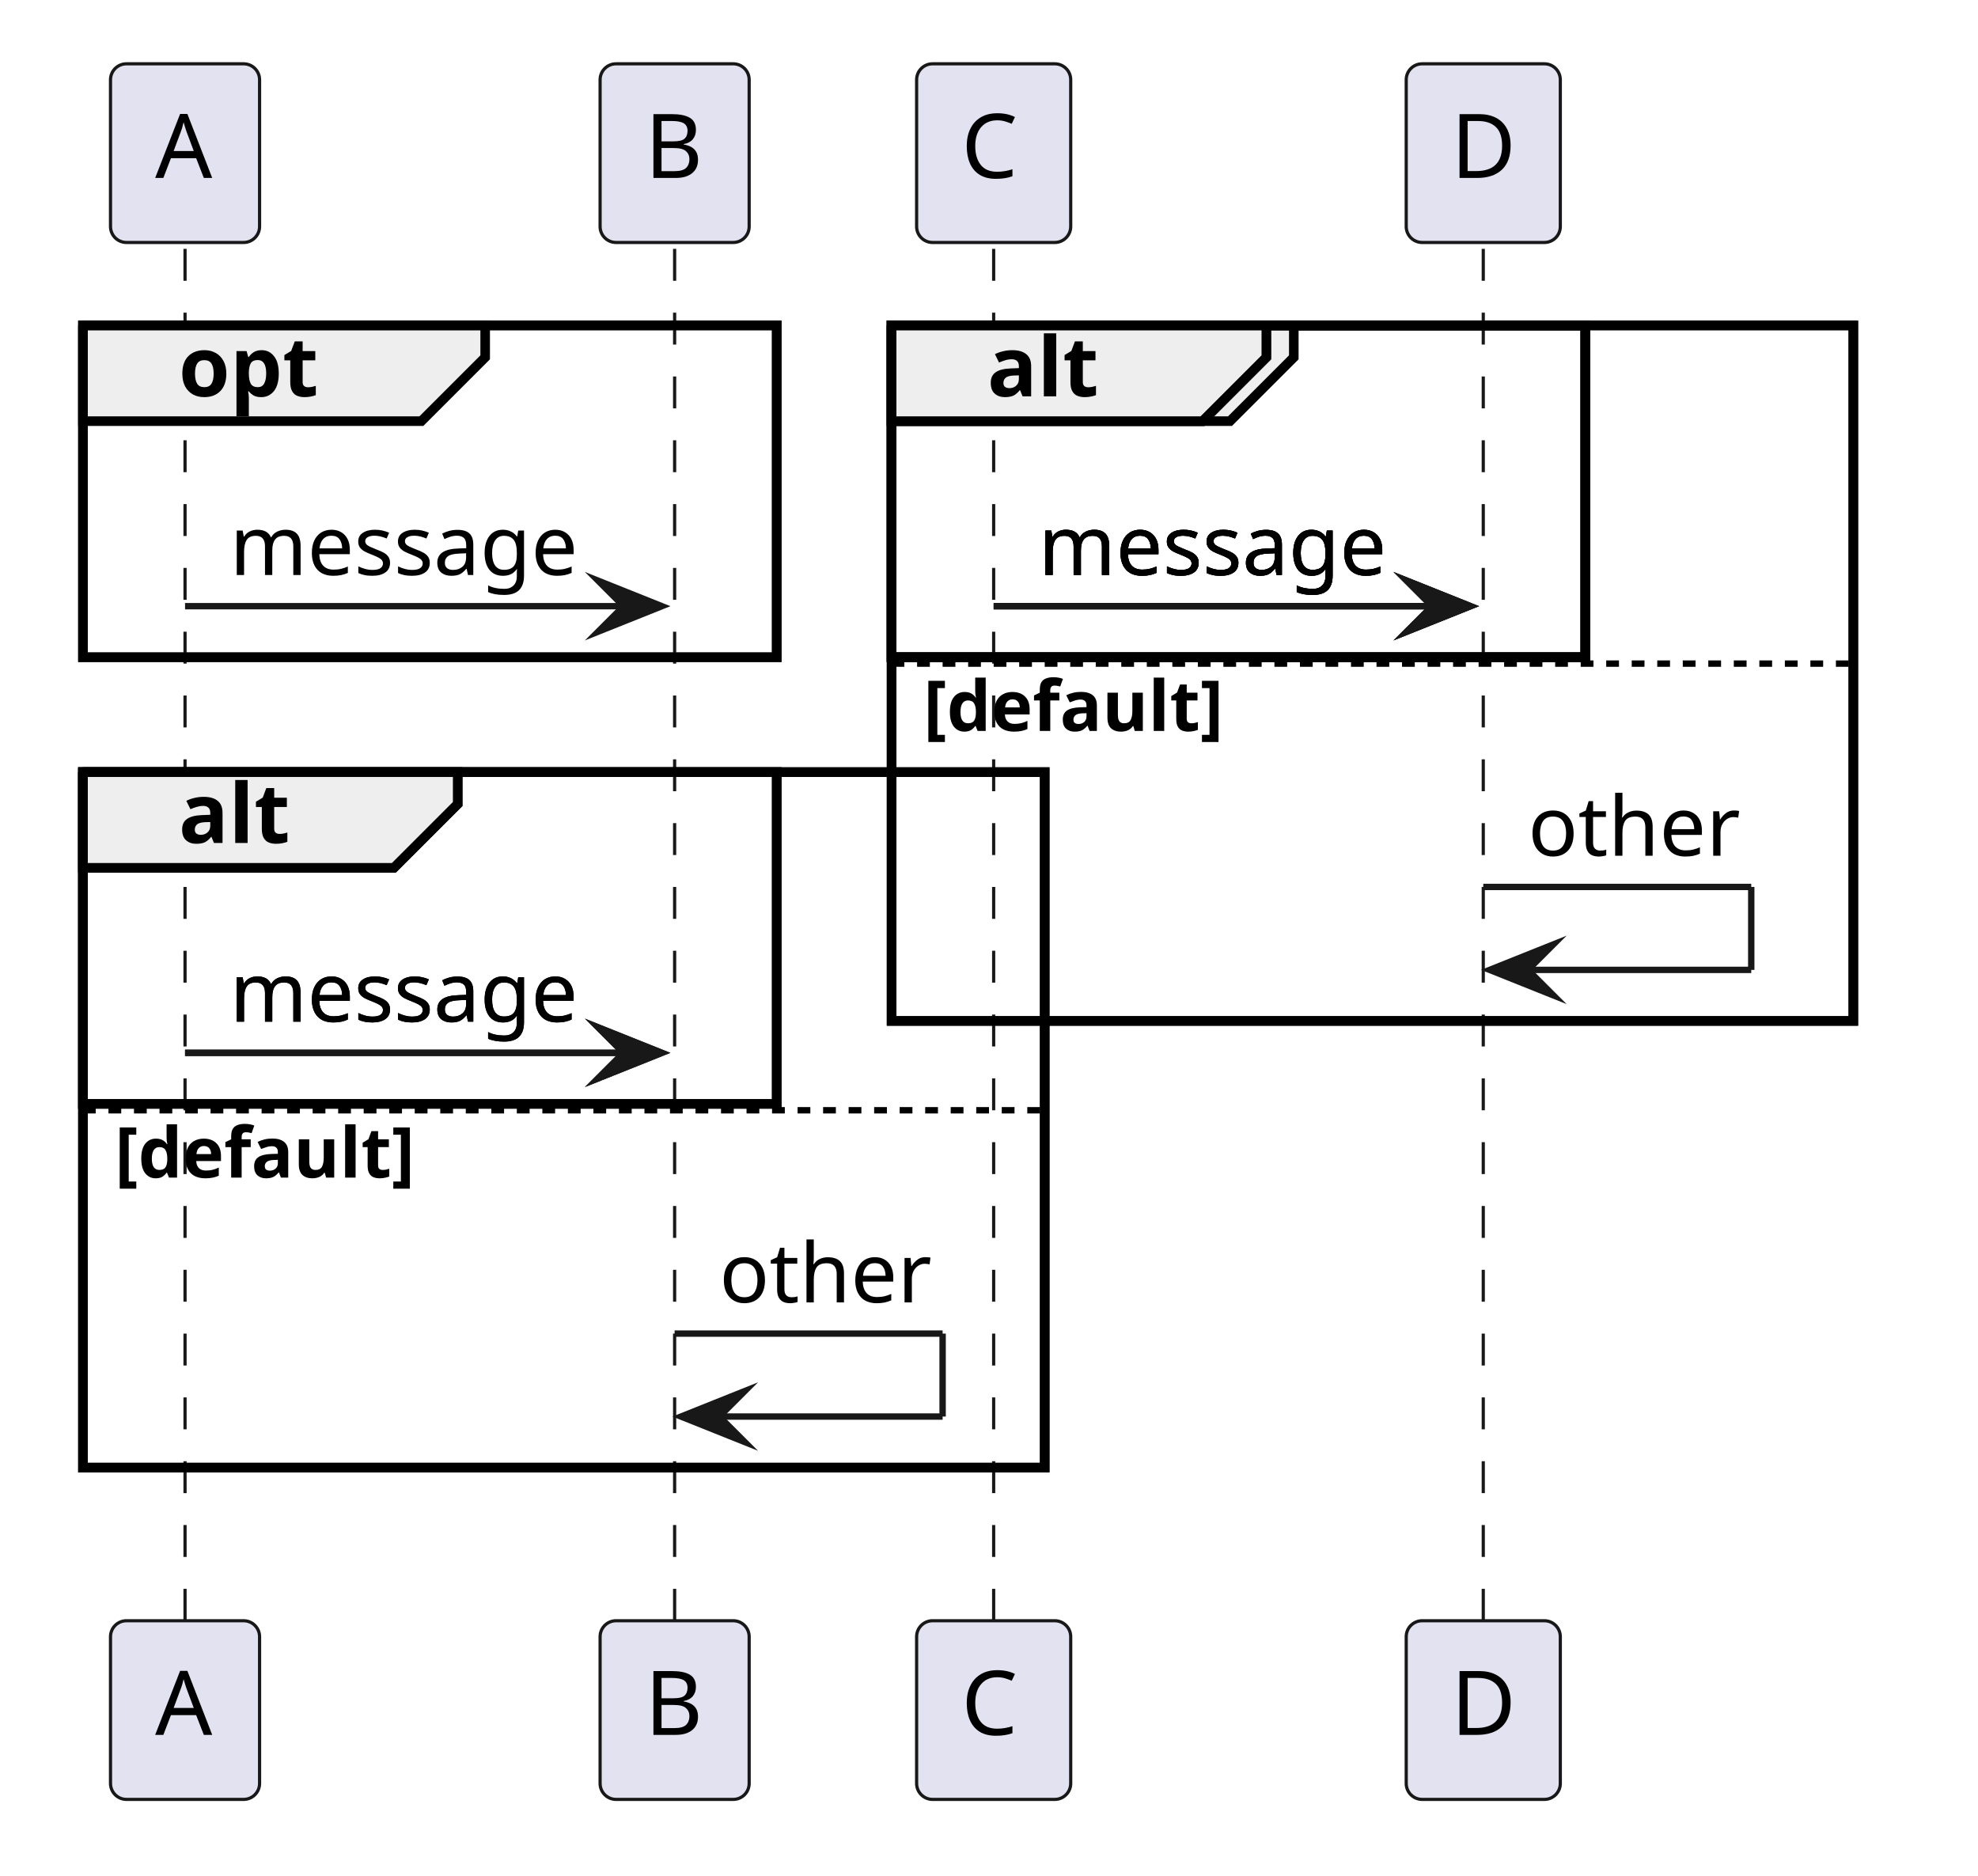
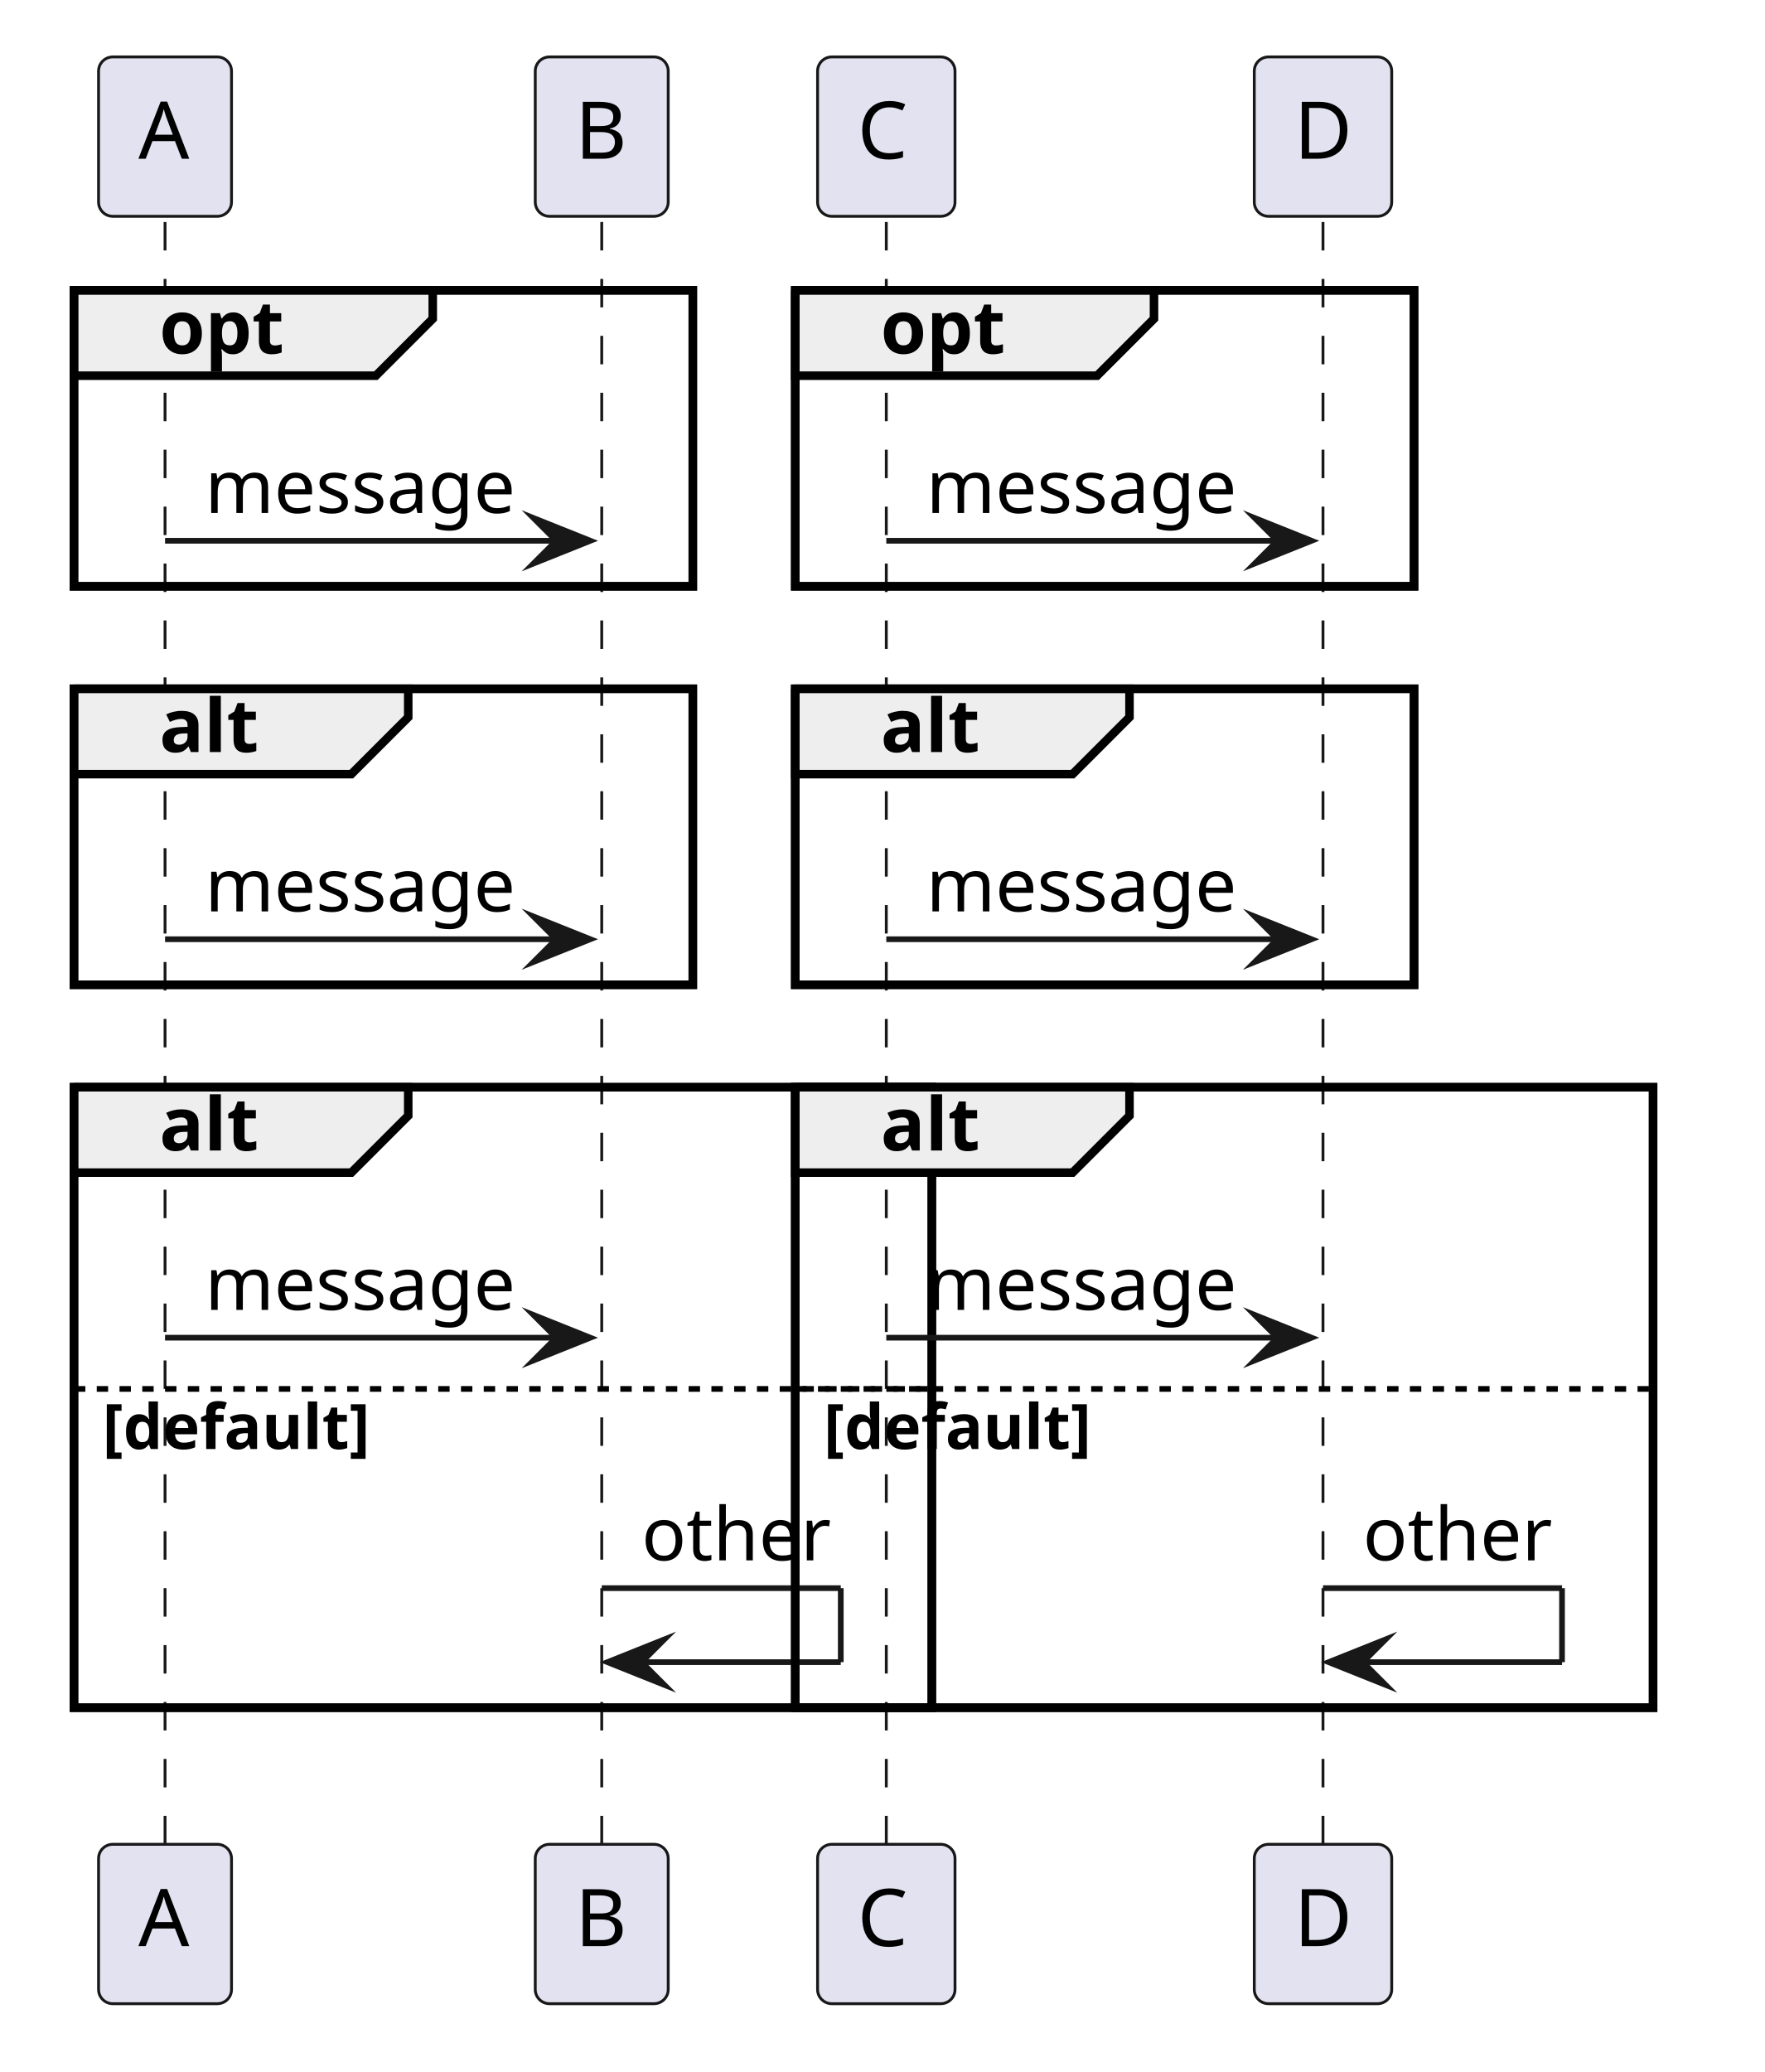
- <svg xmlns="http://www.w3.org/2000/svg" version="1.1" data-diagram-type="SEQUENCE" style="width:310px;height:294px;background:#FFFFFF;" width="310px" height="294px" viewBox="0 0 310 294" zoomAndPan="magnify" preserveAspectRatio="none" contentStyleType="text/css">
+ <svg xmlns="http://www.w3.org/2000/svg" version="1.1" data-diagram-type="SEQUENCE" style="width:310px;height:364px;background:#FFFFFF;" width="310px" height="364px" viewBox="0 0 310 364" zoomAndPan="magnify" preserveAspectRatio="none" contentStyleType="text/css">
  <defs />
  <g font-family="sans-serif" lengthAdjust="spacing">
    <rect x="13" y="51" width="108.731" height="52" fill="none" style="stroke:#000;stroke-width:1.5;" />
    <rect x="139.731" y="51" width="108.731" height="52" fill="none" style="stroke:#000;stroke-width:1.5;" />
    <rect x="13" y="121" width="108.731" height="52" fill="none" style="stroke:#000;stroke-width:1.5;" />
-     <rect x="139.731" y="51" width="108.731" height="52" fill="none" style="stroke:#000;stroke-width:1.5;" />
-     <rect x="13" y="121" width="150.731" height="109" fill="none" style="stroke:#000;stroke-width:1.5;" />
-     <rect x="139.731" y="51" width="150.731" height="109" fill="none" style="stroke:#000;stroke-width:1.5;" />
+     <rect x="139.731" y="121" width="108.731" height="52" fill="none" style="stroke:#000;stroke-width:1.5;" />
+     <rect x="13" y="191" width="150.731" height="109" fill="none" style="stroke:#000;stroke-width:1.5;" />
+     <rect x="139.731" y="191" width="150.731" height="109" fill="none" style="stroke:#000;stroke-width:1.5;" />
    <g>
-       <rect x="25.5" y="39" width="8" height="215" fill="#000" fill-opacity="0" />
-       <line x1="29" y1="39" x2="29" y2="254" style="stroke:#181818;stroke-width:0.5;stroke-dasharray:5,5;" />
+       <rect x="25.5" y="39" width="8" height="285" fill="#000" fill-opacity="0" />
+       <line x1="29" y1="39" x2="29" y2="324" style="stroke:#181818;stroke-width:0.5;stroke-dasharray:5,5;" />
    </g>
    <g>
-       <rect x="102.231" y="39" width="8" height="215" fill="#000" fill-opacity="0" />
-       <line x1="105.731" y1="39" x2="105.731" y2="254" style="stroke:#181818;stroke-width:0.5;stroke-dasharray:5,5;" />
+       <rect x="102.231" y="39" width="8" height="285" fill="#000" fill-opacity="0" />
+       <line x1="105.731" y1="39" x2="105.731" y2="324" style="stroke:#181818;stroke-width:0.5;stroke-dasharray:5,5;" />
    </g>
    <g>
-       <rect x="152.231" y="39" width="8" height="215" fill="#000" fill-opacity="0" />
-       <line x1="155.731" y1="39" x2="155.731" y2="254" style="stroke:#181818;stroke-width:0.5;stroke-dasharray:5,5;" />
+       <rect x="152.231" y="39" width="8" height="285" fill="#000" fill-opacity="0" />
+       <line x1="155.731" y1="39" x2="155.731" y2="324" style="stroke:#181818;stroke-width:0.5;stroke-dasharray:5,5;" />
    </g>
    <g>
-       <rect x="228.963" y="39" width="8" height="215" fill="#000" fill-opacity="0" />
-       <line x1="232.463" y1="39" x2="232.463" y2="254" style="stroke:#181818;stroke-width:0.5;stroke-dasharray:5,5;" />
+       <rect x="228.963" y="39" width="8" height="285" fill="#000" fill-opacity="0" />
+       <line x1="232.463" y1="39" x2="232.463" y2="324" style="stroke:#181818;stroke-width:0.5;stroke-dasharray:5,5;" />
    </g>
    <rect x="17.319" y="10" width="23.362" height="28" fill="#E2E2F0" rx="2.5" ry="2.5" style="stroke:#181818;stroke-width:0.5;" />
    <text x="24.319" y="27.889" fill="#000" font-size="14">A</text>
    <rect x="94.05" y="10" width="23.362" height="28" fill="#E2E2F0" rx="2.5" ry="2.5" style="stroke:#181818;stroke-width:0.5;" />
    <text x="101.05" y="27.889" fill="#000" font-size="14">B</text>
    <rect x="143.656" y="10" width="24.15" height="28" fill="#E2E2F0" rx="2.5" ry="2.5" style="stroke:#181818;stroke-width:0.5;" />
    <text x="150.656" y="27.889" fill="#000" font-size="14">C</text>
    <rect x="220.388" y="10" width="24.15" height="28" fill="#E2E2F0" rx="2.5" ry="2.5" style="stroke:#181818;stroke-width:0.5;" />
    <text x="227.388" y="27.889" fill="#000" font-size="14">D</text>
-     <rect x="17.319" y="254" width="23.362" height="28" fill="#E2E2F0" rx="2.5" ry="2.5" style="stroke:#181818;stroke-width:0.5;" />
-     <text x="24.319" y="271.889" fill="#000" font-size="14">A</text>
-     <rect x="94.05" y="254" width="23.362" height="28" fill="#E2E2F0" rx="2.5" ry="2.5" style="stroke:#181818;stroke-width:0.5;" />
-     <text x="101.05" y="271.889" fill="#000" font-size="14">B</text>
-     <rect x="143.656" y="254" width="24.15" height="28" fill="#E2E2F0" rx="2.5" ry="2.5" style="stroke:#181818;stroke-width:0.5;" />
-     <text x="150.656" y="271.889" fill="#000" font-size="14">C</text>
-     <rect x="220.388" y="254" width="24.15" height="28" fill="#E2E2F0" rx="2.5" ry="2.5" style="stroke:#181818;stroke-width:0.5;" />
-     <text x="227.388" y="271.889" fill="#000" font-size="14">D</text>
+     <rect x="17.319" y="324" width="23.362" height="28" fill="#E2E2F0" rx="2.5" ry="2.5" style="stroke:#181818;stroke-width:0.5;" />
+     <text x="24.319" y="341.889" fill="#000" font-size="14">A</text>
+     <rect x="94.05" y="324" width="23.362" height="28" fill="#E2E2F0" rx="2.5" ry="2.5" style="stroke:#181818;stroke-width:0.5;" />
+     <text x="101.05" y="341.889" fill="#000" font-size="14">B</text>
+     <rect x="143.656" y="324" width="24.15" height="28" fill="#E2E2F0" rx="2.5" ry="2.5" style="stroke:#181818;stroke-width:0.5;" />
+     <text x="150.656" y="341.889" fill="#000" font-size="14">C</text>
+     <rect x="220.388" y="324" width="24.15" height="28" fill="#E2E2F0" rx="2.5" ry="2.5" style="stroke:#181818;stroke-width:0.5;" />
+     <text x="227.388" y="341.889" fill="#000" font-size="14">D</text>
    <path d="M13,51 L76.038,51 L76.038,56 L66.038,66 L13,66 L13,51" fill="#EEE" style="stroke:#000;stroke-width:1.5;" />
    <rect x="13" y="51" width="108.731" height="52" fill="none" style="stroke:#000;stroke-width:1.5;" />
    <text x="28" y="62.111" fill="#000" font-size="13" textLength="18.038" font-weight="700">opt</text>
    <polygon points="93.731,91,103.731,95,93.731,99,97.731,95" fill="#181818" style="stroke:#181818;stroke-width:1;stroke-linejoin:miter;stroke-miterlimit:10;" />
    <line x1="29" y1="95" x2="99.731" y2="95" style="stroke:#181818;stroke-width:1;" />
    <text x="36" y="90.111" fill="#000" font-size="13" textLength="52.731">message</text>
    <path d="M139.731,51 L202.769,51 L202.769,56 L192.769,66 L139.731,66 L139.731,51" fill="#EEE" style="stroke:#000;stroke-width:1.5;" />
    <rect x="139.731" y="51" width="108.731" height="52" fill="none" style="stroke:#000;stroke-width:1.5;" />
    <text x="154.731" y="62.111" fill="#000" font-size="13" textLength="18.038" font-weight="700">opt</text>
    <polygon points="220.463,91,230.463,95,220.463,99,224.463,95" fill="#181818" style="stroke:#181818;stroke-width:1;stroke-linejoin:miter;stroke-miterlimit:10;" />
    <line x1="155.731" y1="95" x2="226.463" y2="95" style="stroke:#181818;stroke-width:1;" />
    <text x="162.731" y="90.111" fill="#000" font-size="13" textLength="52.731">message</text>
    <path d="M13,121 L71.731,121 L71.731,126 L61.731,136 L13,136 L13,121" fill="#EEE" style="stroke:#000;stroke-width:1.5;" />
    <rect x="13" y="121" width="108.731" height="52" fill="none" style="stroke:#000;stroke-width:1.5;" />
    <text x="28" y="132.111" fill="#000" font-size="13" textLength="13.731" font-weight="700">alt</text>
    <polygon points="93.731,161,103.731,165,93.731,169,97.731,165" fill="#181818" style="stroke:#181818;stroke-width:1;stroke-linejoin:miter;stroke-miterlimit:10;" />
    <line x1="29" y1="165" x2="99.731" y2="165" style="stroke:#181818;stroke-width:1;" />
    <text x="36" y="160.111" fill="#000" font-size="13" textLength="52.731">message</text>
-     <path d="M139.731,51 L198.463,51 L198.463,56 L188.463,66 L139.731,66 L139.731,51" fill="#EEE" style="stroke:#000;stroke-width:1.5;" />
-     <rect x="139.731" y="51" width="108.731" height="52" fill="none" style="stroke:#000;stroke-width:1.5;" />
-     <text x="154.731" y="62.111" fill="#000" font-size="13" textLength="13.731" font-weight="700">alt</text>
-     <polygon points="220.463,91,230.463,95,220.463,99,224.463,95" fill="#181818" style="stroke:#181818;stroke-width:1;stroke-linejoin:miter;stroke-miterlimit:10;" />
-     <line x1="155.731" y1="95" x2="226.463" y2="95" style="stroke:#181818;stroke-width:1;" />
-     <text x="162.731" y="90.111" fill="#000" font-size="13" textLength="52.731">message</text>
-     <path d="M13,121 L71.731,121 L71.731,126 L61.731,136 L13,136 L13,121" fill="#EEE" style="stroke:#000;stroke-width:1.5;" />
-     <rect x="13" y="121" width="150.731" height="109" fill="none" style="stroke:#000;stroke-width:1.5;" />
-     <text x="28" y="132.111" fill="#000" font-size="13" textLength="13.731" font-weight="700">alt</text>
-     <polygon points="93.731,161,103.731,165,93.731,169,97.731,165" fill="#181818" style="stroke:#181818;stroke-width:1;stroke-linejoin:miter;stroke-miterlimit:10;" />
-     <line x1="29" y1="165" x2="99.731" y2="165" style="stroke:#181818;stroke-width:1;" />
-     <text x="36" y="160.111" fill="#000" font-size="13" textLength="52.731">message</text>
-     <line x1="13" y1="174" x2="163.731" y2="174" style="stroke:#000;stroke-width:1;stroke-dasharray:2,2;" />
-     <text x="18" y="184.556" fill="#000" font-size="11" textLength="39.05" font-weight="700">[default]</text>
-     <line x1="105.731" y1="209" x2="147.731" y2="209" style="stroke:#181818;stroke-width:1;" />
-     <line x1="147.731" y1="209" x2="147.731" y2="222" style="stroke:#181818;stroke-width:1;" />
-     <line x1="106.731" y1="222" x2="147.731" y2="222" style="stroke:#181818;stroke-width:1;" />
-     <polygon points="116.731,218,106.731,222,116.731,226,112.731,222" fill="#181818" style="stroke:#181818;stroke-width:1;stroke-linejoin:miter;stroke-miterlimit:10;" />
-     <text x="112.731" y="204.111" fill="#000" font-size="13" textLength="29.575">other</text>
-     <path d="M139.731,51 L198.463,51 L198.463,56 L188.463,66 L139.731,66 L139.731,51" fill="#EEE" style="stroke:#000;stroke-width:1.5;" />
-     <rect x="139.731" y="51" width="150.731" height="109" fill="none" style="stroke:#000;stroke-width:1.5;" />
-     <text x="154.731" y="62.111" fill="#000" font-size="13" textLength="13.731" font-weight="700">alt</text>
-     <polygon points="220.463,91,230.463,95,220.463,99,224.463,95" fill="#181818" style="stroke:#181818;stroke-width:1;stroke-linejoin:miter;stroke-miterlimit:10;" />
-     <line x1="155.731" y1="95" x2="226.463" y2="95" style="stroke:#181818;stroke-width:1;" />
-     <text x="162.731" y="90.111" fill="#000" font-size="13" textLength="52.731">message</text>
-     <line x1="139.731" y1="104" x2="290.463" y2="104" style="stroke:#000;stroke-width:1;stroke-dasharray:2,2;" />
-     <text x="144.731" y="114.556" fill="#000" font-size="11" textLength="39.05" font-weight="700">[default]</text>
-     <line x1="232.463" y1="139" x2="274.463" y2="139" style="stroke:#181818;stroke-width:1;" />
-     <line x1="274.463" y1="139" x2="274.463" y2="152" style="stroke:#181818;stroke-width:1;" />
-     <line x1="233.463" y1="152" x2="274.463" y2="152" style="stroke:#181818;stroke-width:1;" />
-     <polygon points="243.463,148,233.463,152,243.463,156,239.463,152" fill="#181818" style="stroke:#181818;stroke-width:1;stroke-linejoin:miter;stroke-miterlimit:10;" />
-     <text x="239.463" y="134.111" fill="#000" font-size="13" textLength="29.575">other</text>
+     <path d="M139.731,121 L198.463,121 L198.463,126 L188.463,136 L139.731,136 L139.731,121" fill="#EEE" style="stroke:#000;stroke-width:1.5;" />
+     <rect x="139.731" y="121" width="108.731" height="52" fill="none" style="stroke:#000;stroke-width:1.5;" />
+     <text x="154.731" y="132.111" fill="#000" font-size="13" textLength="13.731" font-weight="700">alt</text>
+     <polygon points="220.463,161,230.463,165,220.463,169,224.463,165" fill="#181818" style="stroke:#181818;stroke-width:1;stroke-linejoin:miter;stroke-miterlimit:10;" />
+     <line x1="155.731" y1="165" x2="226.463" y2="165" style="stroke:#181818;stroke-width:1;" />
+     <text x="162.731" y="160.111" fill="#000" font-size="13" textLength="52.731">message</text>
+     <path d="M13,191 L71.731,191 L71.731,196 L61.731,206 L13,206 L13,191" fill="#EEE" style="stroke:#000;stroke-width:1.5;" />
+     <rect x="13" y="191" width="150.731" height="109" fill="none" style="stroke:#000;stroke-width:1.5;" />
+     <text x="28" y="202.111" fill="#000" font-size="13" textLength="13.731" font-weight="700">alt</text>
+     <polygon points="93.731,231,103.731,235,93.731,239,97.731,235" fill="#181818" style="stroke:#181818;stroke-width:1;stroke-linejoin:miter;stroke-miterlimit:10;" />
+     <line x1="29" y1="235" x2="99.731" y2="235" style="stroke:#181818;stroke-width:1;" />
+     <text x="36" y="230.111" fill="#000" font-size="13" textLength="52.731">message</text>
+     <line x1="13" y1="244" x2="163.731" y2="244" style="stroke:#000;stroke-width:1;stroke-dasharray:2,2;" />
+     <text x="18" y="254.556" fill="#000" font-size="11" textLength="39.05" font-weight="700">[default]</text>
+     <line x1="105.731" y1="279" x2="147.731" y2="279" style="stroke:#181818;stroke-width:1;" />
+     <line x1="147.731" y1="279" x2="147.731" y2="292" style="stroke:#181818;stroke-width:1;" />
+     <line x1="106.731" y1="292" x2="147.731" y2="292" style="stroke:#181818;stroke-width:1;" />
+     <polygon points="116.731,288,106.731,292,116.731,296,112.731,292" fill="#181818" style="stroke:#181818;stroke-width:1;stroke-linejoin:miter;stroke-miterlimit:10;" />
+     <text x="112.731" y="274.111" fill="#000" font-size="13" textLength="29.575">other</text>
+     <path d="M139.731,191 L198.463,191 L198.463,196 L188.463,206 L139.731,206 L139.731,191" fill="#EEE" style="stroke:#000;stroke-width:1.5;" />
+     <rect x="139.731" y="191" width="150.731" height="109" fill="none" style="stroke:#000;stroke-width:1.5;" />
+     <text x="154.731" y="202.111" fill="#000" font-size="13" textLength="13.731" font-weight="700">alt</text>
+     <polygon points="220.463,231,230.463,235,220.463,239,224.463,235" fill="#181818" style="stroke:#181818;stroke-width:1;stroke-linejoin:miter;stroke-miterlimit:10;" />
+     <line x1="155.731" y1="235" x2="226.463" y2="235" style="stroke:#181818;stroke-width:1;" />
+     <text x="162.731" y="230.111" fill="#000" font-size="13" textLength="52.731">message</text>
+     <line x1="139.731" y1="244" x2="290.463" y2="244" style="stroke:#000;stroke-width:1;stroke-dasharray:2,2;" />
+     <text x="144.731" y="254.556" fill="#000" font-size="11" textLength="39.05" font-weight="700">[default]</text>
+     <line x1="232.463" y1="279" x2="274.463" y2="279" style="stroke:#181818;stroke-width:1;" />
+     <line x1="274.463" y1="279" x2="274.463" y2="292" style="stroke:#181818;stroke-width:1;" />
+     <line x1="233.463" y1="292" x2="274.463" y2="292" style="stroke:#181818;stroke-width:1;" />
+     <polygon points="243.463,288,233.463,292,243.463,296,239.463,292" fill="#181818" style="stroke:#181818;stroke-width:1;stroke-linejoin:miter;stroke-miterlimit:10;" />
+     <text x="239.463" y="274.111" fill="#000" font-size="13" textLength="29.575">other</text>
  </g>
</svg>
